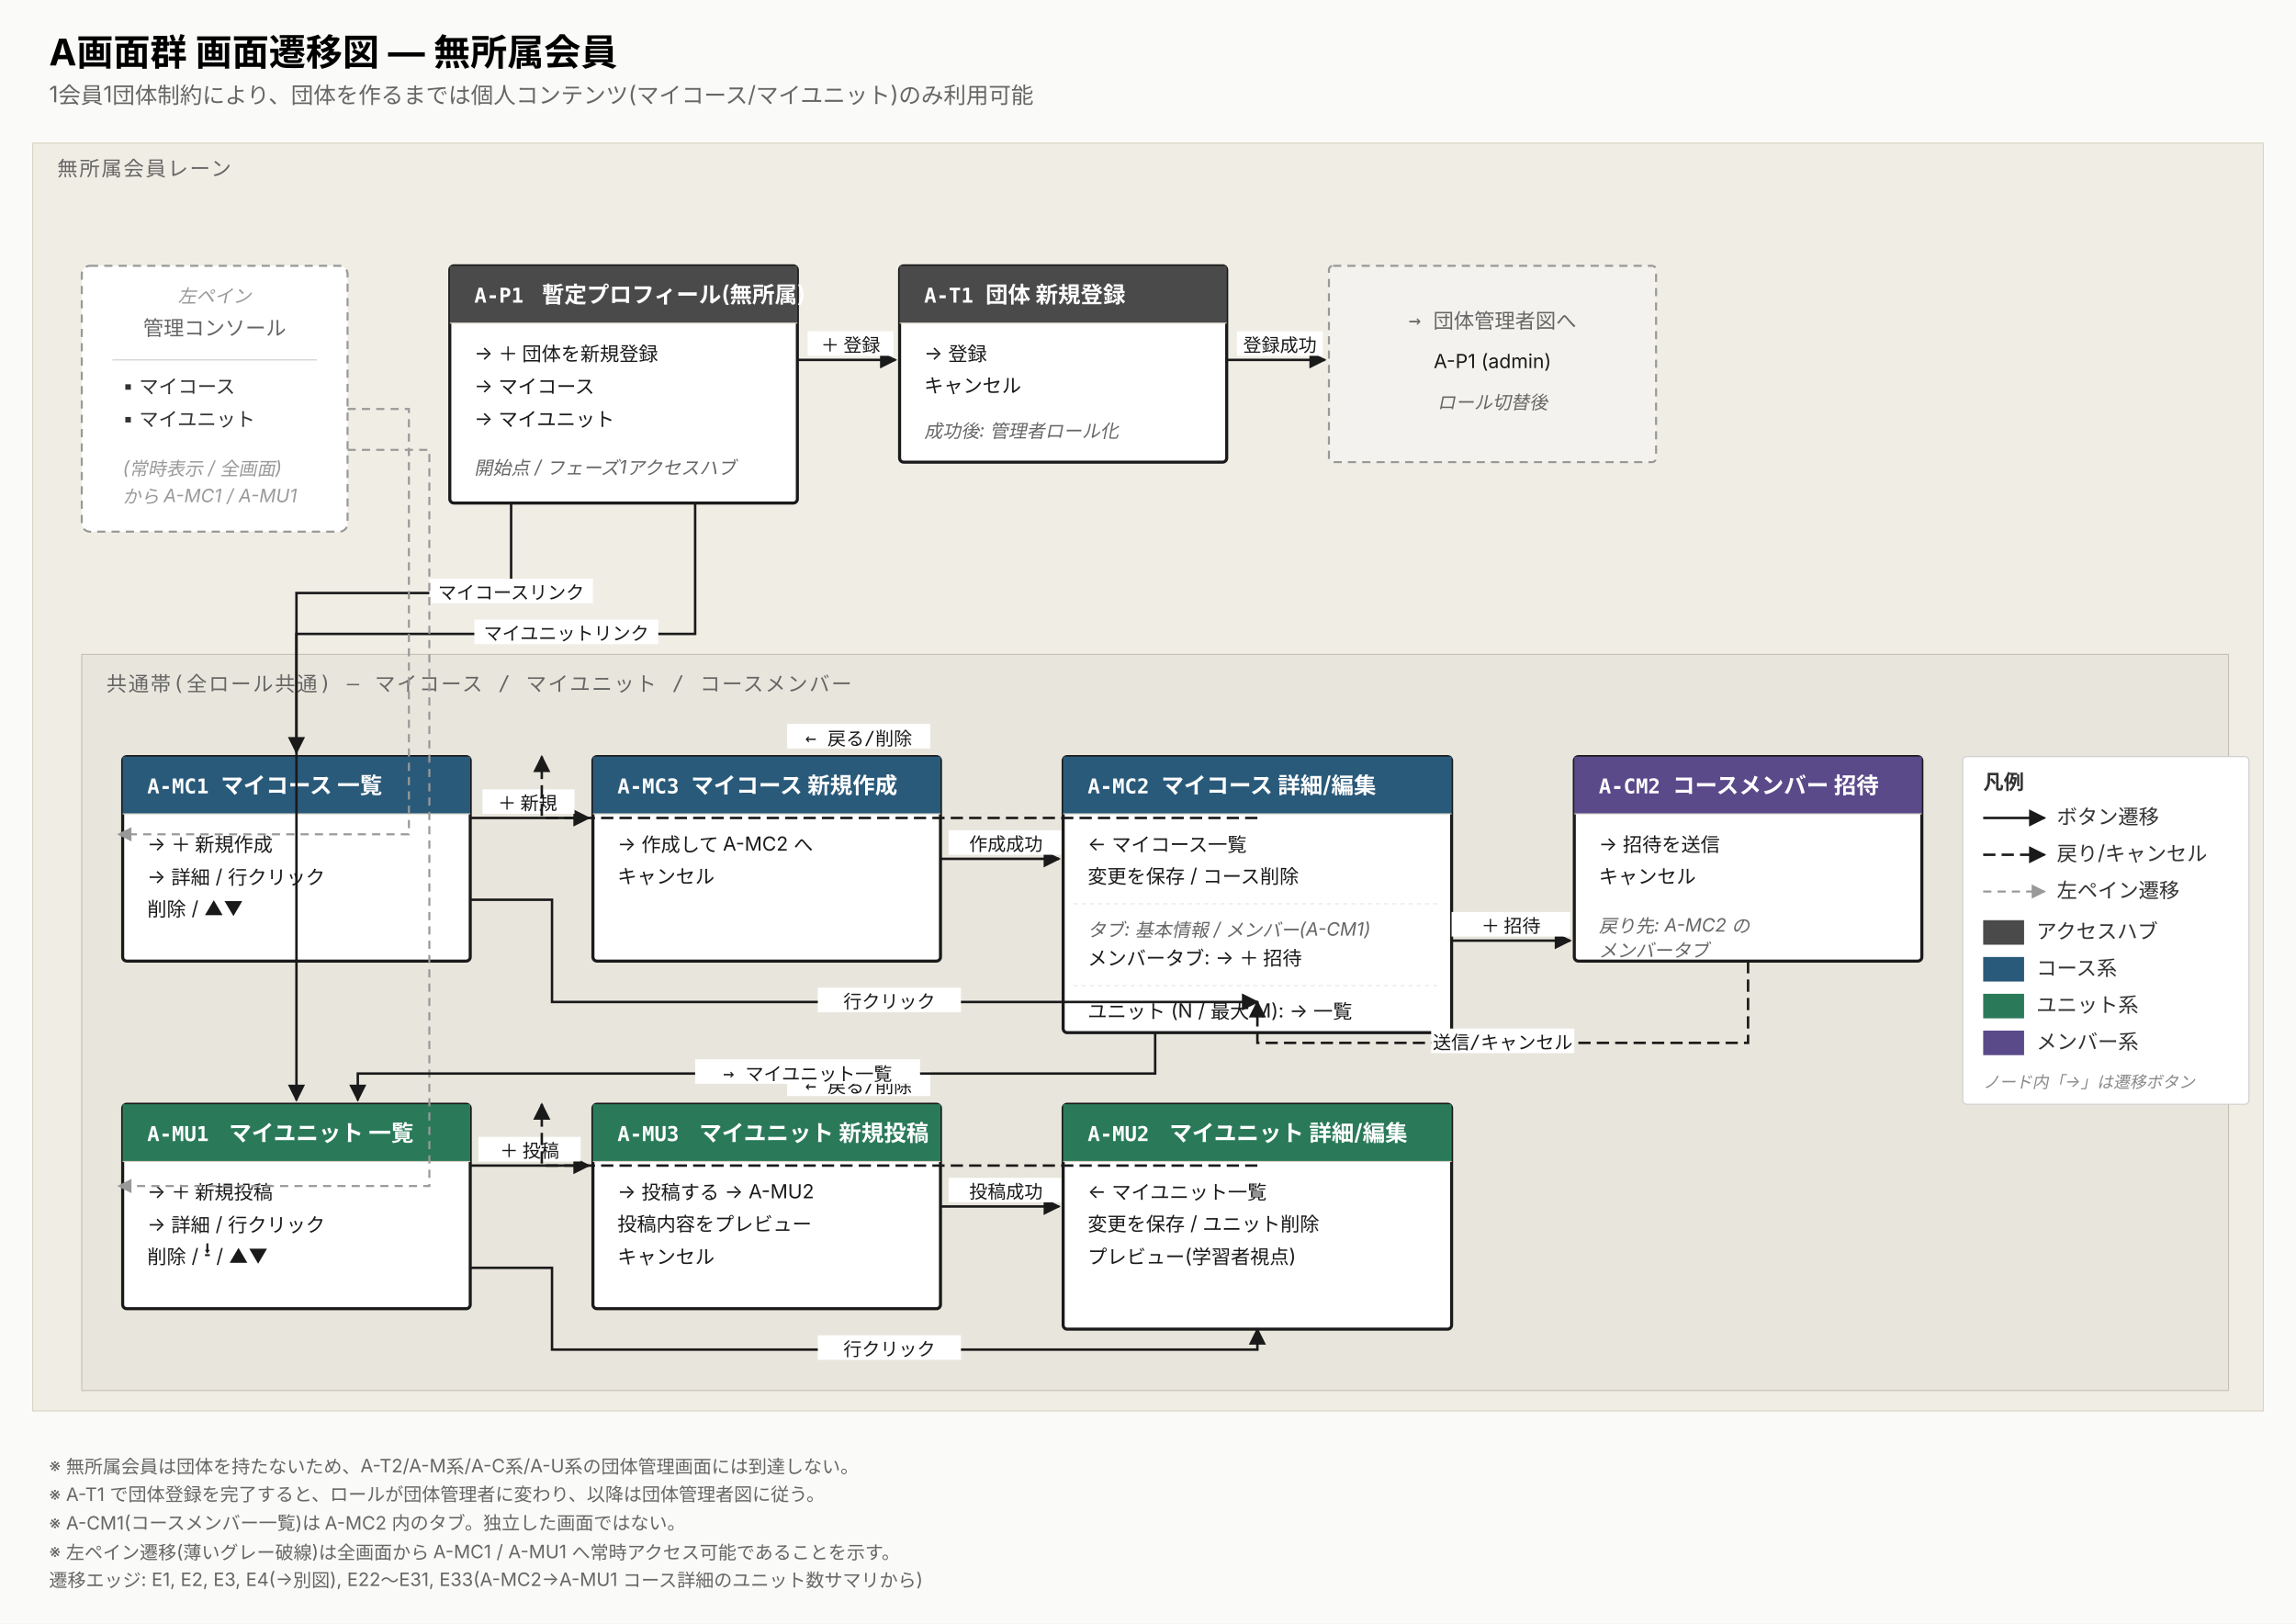
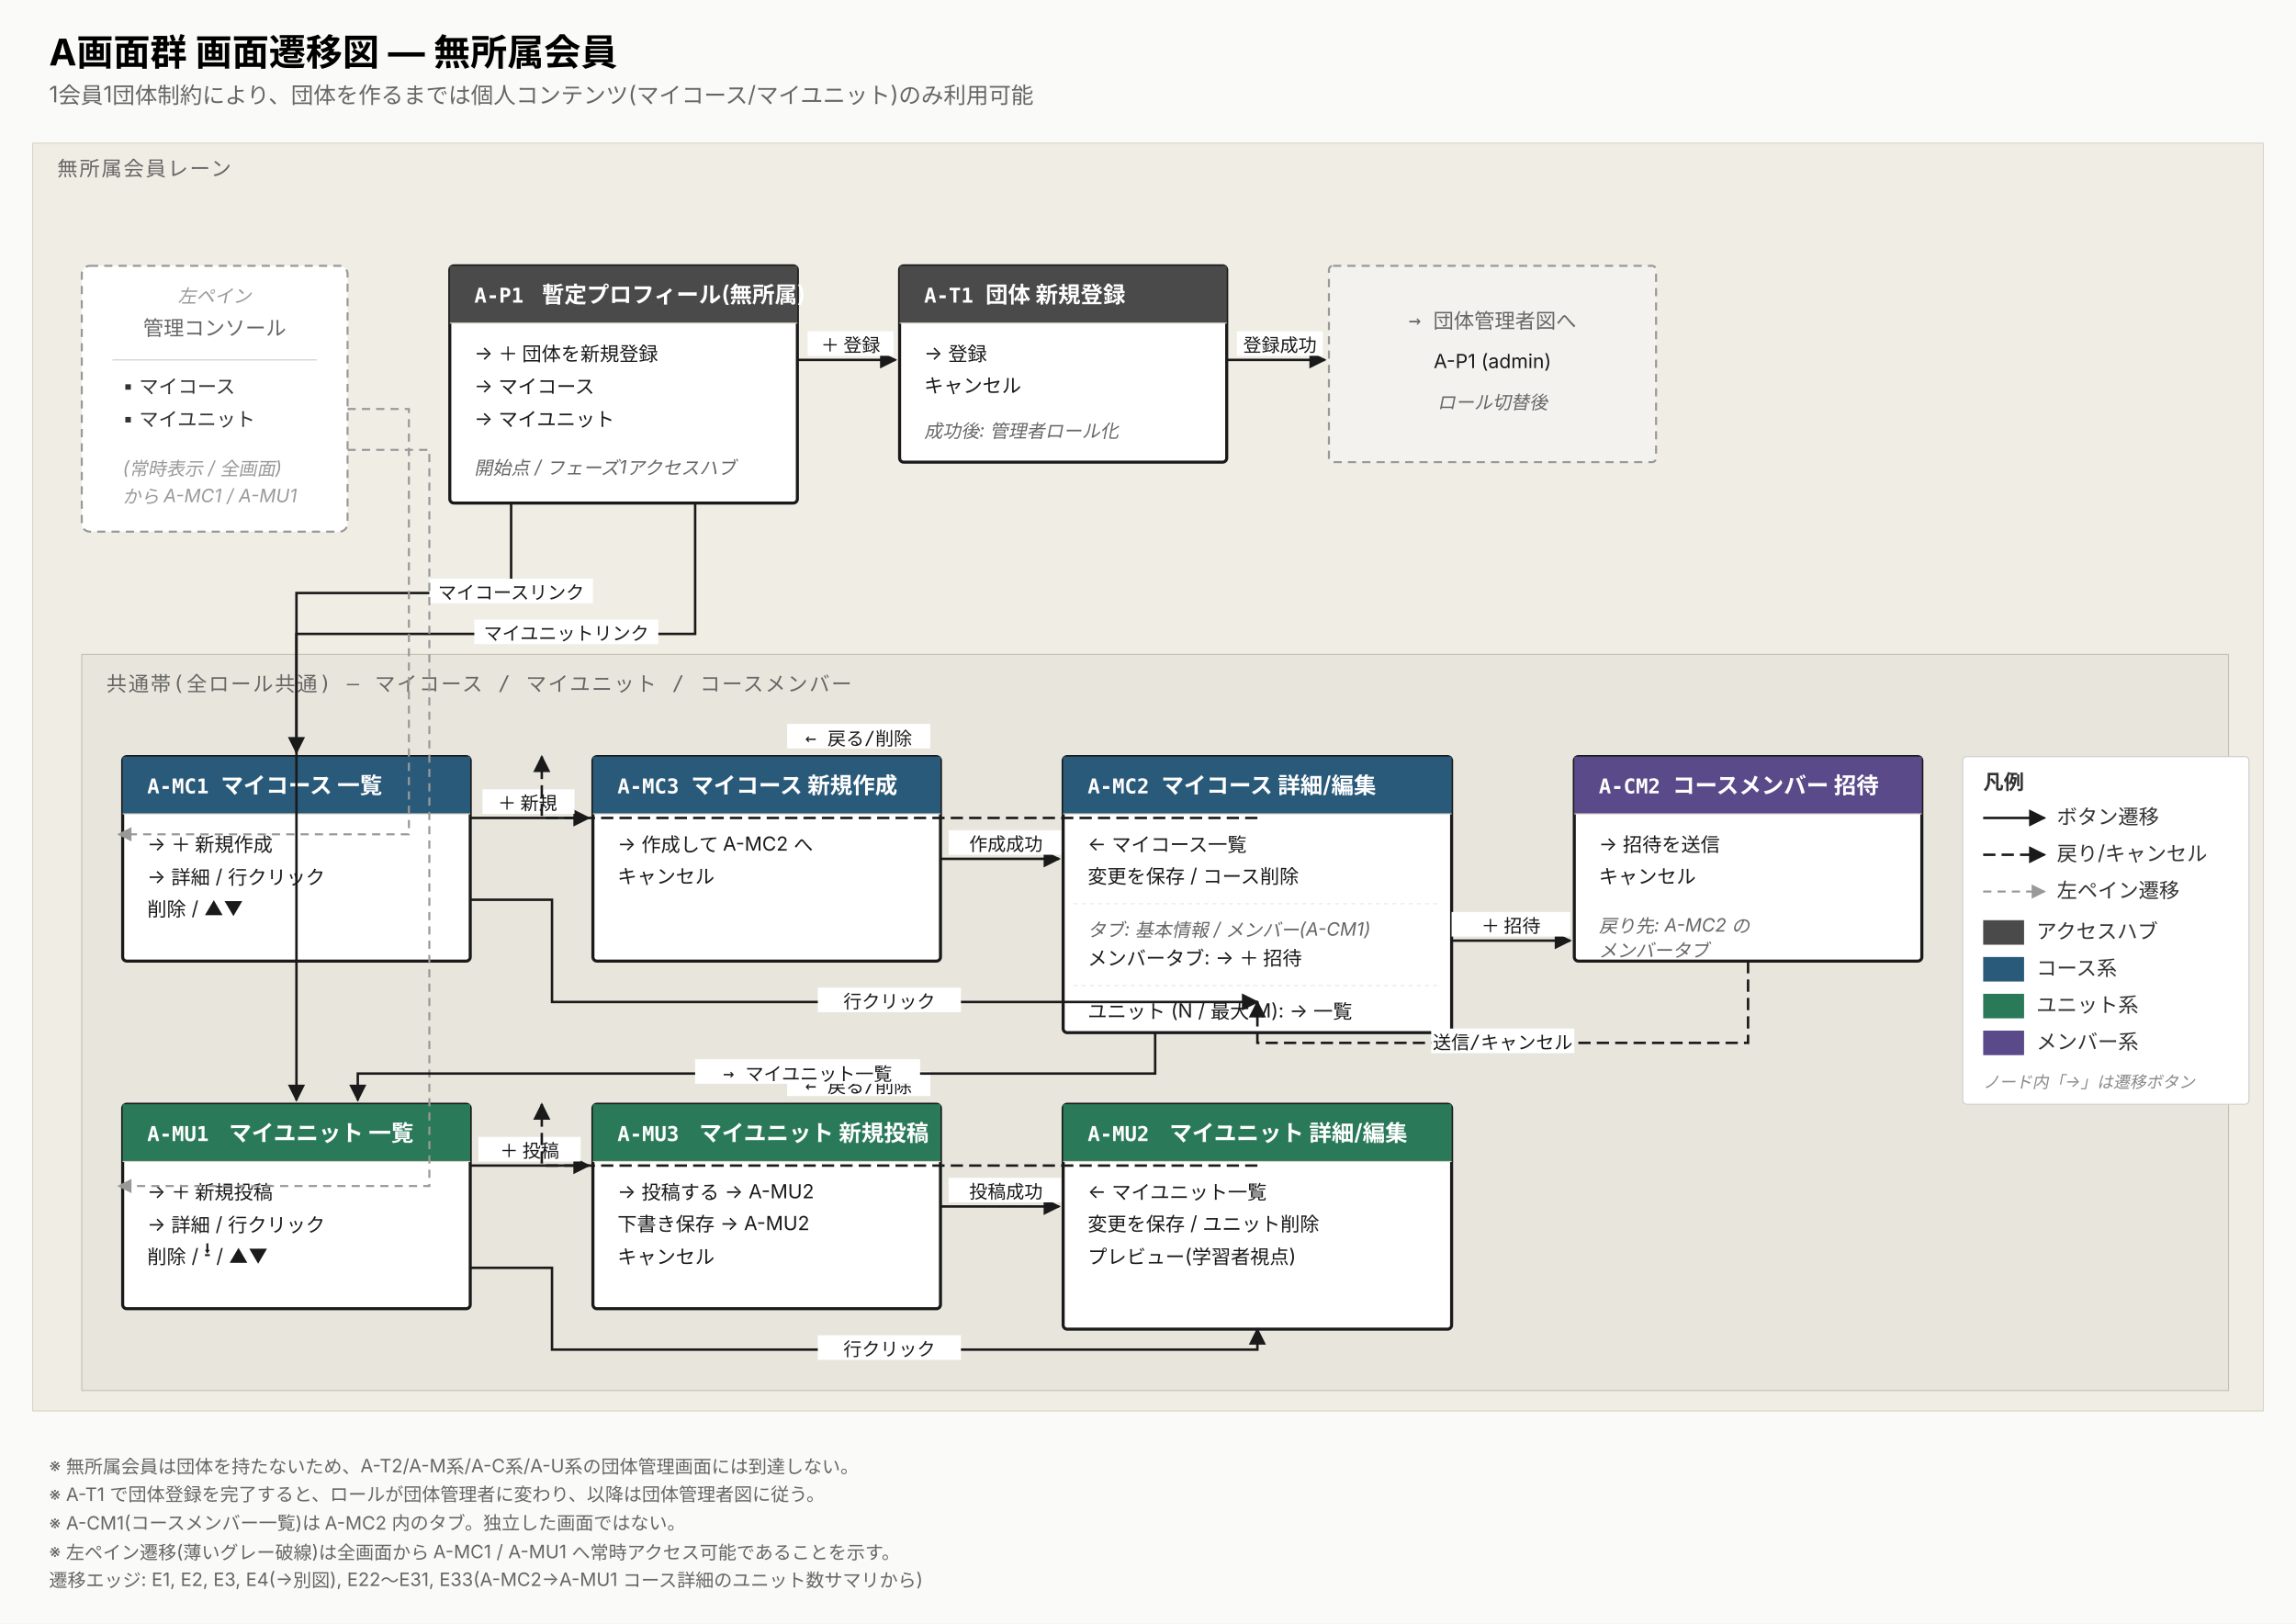
<svg xmlns="http://www.w3.org/2000/svg" viewBox="0 0 1123 794" font-family="-apple-system, BlinkMacSystemFont, 'Helvetica Neue', 'Hiragino Sans', 'Yu Gothic', sans-serif" font-size="11">
  <defs>
    <marker id="arrow" viewBox="0 0 10 10" refX="9" refY="5" markerWidth="7" markerHeight="7" orient="auto-start-reverse">
      <path d="M 0 0 L 10 5 L 0 10 z" fill="#1a1a1a" />
    </marker>
    <marker id="arrow-dashed" viewBox="0 0 10 10" refX="9" refY="5" markerWidth="7" markerHeight="7" orient="auto-start-reverse">
      <path d="M 0 0 L 10 5 L 0 10 z" fill="#999" />
    </marker>
    <style>
      .title { font-size: 18px; font-weight: 700; }
      .subtitle { font-size: 11px; fill: #666; }
      .lane-label { font-size: 10px; fill: #666; font-family: ui-monospace, Menlo, monospace; text-transform: uppercase; letter-spacing: 0.08em; }
      .node-id { font-size: 10px; font-family: ui-monospace, Menlo, monospace; fill: #fff; font-weight: 600; }
      .node-name { font-size: 11px; fill: #fff; font-weight: 600; }
      .node-btn { font-size: 9.5px; fill: #1a1a1a; }
      .node-tab { font-size: 9px; fill: #666; font-style: italic; }
      .edge-label { font-size: 9px; fill: #1a1a1a; font-family: ui-monospace, Menlo, monospace; }
      .edge-label-bg { fill: #fff; }
      .sidebar-label { font-size: 9px; fill: #999; font-style: italic; }
      .legend-text { font-size: 10px; fill: #333; }
      .note-text { font-size: 9px; fill: #666; }
    </style>
  </defs>
  <rect width="1123" height="794" fill="#fafaf8" />
  <text x="24" y="32" class="title">A画面群 画面遷移図 — 無所属会員</text>
  <text x="24" y="50" class="subtitle">1会員1団体制約により、団体を作るまでは個人コンテンツ(マイコース/マイユニット)のみ利用可能</text>
  <rect x="16" y="70" width="1091" height="620" fill="#f0ede5" stroke="#d8d3c4" stroke-width="0.5" />
  <text x="28" y="86" class="lane-label">無所属会員レーン</text>
  <g>
    <rect x="40" y="130" width="130" height="130" fill="#fff" stroke="#999" stroke-width="1" stroke-dasharray="4 3" rx="4" />
    <text x="105" y="148" text-anchor="middle" class="sidebar-label">左ペイン</text>
    <text x="105" y="164" text-anchor="middle" font-size="10" fill="#666" font-family="ui-monospace,Menlo,monospace">管理コンソール</text>
    <line x1="55" y1="176" x2="155" y2="176" stroke="#ccc" stroke-width="0.5" />
    <text x="60" y="192" font-size="9.5" fill="#333">▪ マイコース</text>
    <text x="60" y="208" font-size="9.5" fill="#333">▪ マイユニット</text>
    <text x="60" y="232" font-size="9" fill="#999" font-style="italic">(常時表示 / 全画面)</text>
    <text x="60" y="246" font-size="9" fill="#999" font-style="italic">から A-MC1 / A-MU1</text>
  </g>
  <g>
    <rect x="220" y="130" width="170" height="116" fill="#fff" stroke="#1a1a1a" stroke-width="1.5" rx="2" />
    <rect x="220" y="130" width="170" height="28" fill="#4a4a4a" />
    <text x="232" y="148" class="node-id">A-P1</text>
    <text x="265" y="148" class="node-name">暫定プロフィール(無所属)</text>
    <line x1="220" y1="158" x2="390" y2="158" stroke="#d8d3c4" stroke-width="0.5" />
    <text x="232" y="176" class="node-btn">→ ＋ 団体を新規登録</text>
    <text x="232" y="192" class="node-btn">→ マイコース</text>
    <text x="232" y="208" class="node-btn">→ マイユニット</text>
    <text x="232" y="232" class="node-tab">開始点 / フェーズ1アクセスハブ</text>
  </g>
  <g>
    <rect x="440" y="130" width="160" height="96" fill="#fff" stroke="#1a1a1a" stroke-width="1.5" rx="2" />
    <rect x="440" y="130" width="160" height="28" fill="#4a4a4a" />
    <text x="452" y="148" class="node-id">A-T1</text>
    <text x="482" y="148" class="node-name">団体 新規登録</text>
    <line x1="440" y1="158" x2="600" y2="158" stroke="#d8d3c4" stroke-width="0.5" />
    <text x="452" y="176" class="node-btn">→ 登録</text>
    <text x="452" y="192" class="node-btn">キャンセル</text>
    <text x="452" y="214" class="node-tab">成功後: 管理者ロール化</text>
  </g>
  <g>
    <rect x="650" y="130" width="160" height="96" fill="#f4f2ee" stroke="#999" stroke-width="1" stroke-dasharray="4 3" rx="2" />
    <text x="730" y="160" text-anchor="middle" font-size="10" fill="#666" font-family="ui-monospace,Menlo,monospace">→ 団体管理者図へ</text>
    <text x="730" y="180" text-anchor="middle" class="node-btn">A-P1 (admin)</text>
    <text x="730" y="200" text-anchor="middle" class="node-tab">ロール切替後</text>
  </g>
  <g>
    <rect x="40" y="320" width="1050" height="360" fill="#e8e6dc" stroke="#c4bfb0" stroke-width="0.5" />
    <text x="52" y="338" class="lane-label">共通帯(全ロール共通) — マイコース / マイユニット / コースメンバー</text>
  </g>
  <g>
    <rect x="60" y="370" width="170" height="100" fill="#fff" stroke="#1a1a1a" stroke-width="1.5" rx="2" />
    <rect x="60" y="370" width="170" height="28" fill="#2a5a7a" />
    <text x="72" y="388" class="node-id">A-MC1</text>
    <text x="108" y="388" class="node-name">マイコース 一覧</text>
    <line x1="60" y1="398" x2="230" y2="398" stroke="#d8d3c4" stroke-width="0.5" />
    <text x="72" y="416" class="node-btn">→ ＋ 新規作成</text>
    <text x="72" y="432" class="node-btn">→ 詳細 / 行クリック</text>
    <text x="72" y="448" class="node-btn">削除 / ▲▼</text>
  </g>
  <g>
    <rect x="290" y="370" width="170" height="100" fill="#fff" stroke="#1a1a1a" stroke-width="1.5" rx="2" />
    <rect x="290" y="370" width="170" height="28" fill="#2a5a7a" />
    <text x="302" y="388" class="node-id">A-MC3</text>
    <text x="338" y="388" class="node-name">マイコース 新規作成</text>
    <line x1="290" y1="398" x2="460" y2="398" stroke="#d8d3c4" stroke-width="0.5" />
    <text x="302" y="416" class="node-btn">→ 作成して A-MC2 へ</text>
    <text x="302" y="432" class="node-btn">キャンセル</text>
  </g>
  <g>
    <rect x="520" y="370" width="190" height="135" fill="#fff" stroke="#1a1a1a" stroke-width="1.5" rx="2" />
    <rect x="520" y="370" width="190" height="28" fill="#2a5a7a" />
    <text x="532" y="388" class="node-id">A-MC2</text>
    <text x="568" y="388" class="node-name">マイコース 詳細/編集</text>
    <line x1="520" y1="398" x2="710" y2="398" stroke="#d8d3c4" stroke-width="0.5" />
    <text x="532" y="416" class="node-btn">← マイコース一覧</text>
    <text x="532" y="432" class="node-btn">変更を保存 / コース削除</text>
    <line x1="525" y1="442" x2="705" y2="442" stroke="#d8d3c4" stroke-width="0.3" stroke-dasharray="2 2" />
    <text x="532" y="458" class="node-tab">タブ: 基本情報 / メンバー(A-CM1)</text>
    <text x="532" y="472" class="node-btn">メンバータブ: → ＋ 招待</text>
    <line x1="525" y1="482" x2="705" y2="482" stroke="#d8d3c4" stroke-width="0.3" stroke-dasharray="2 2" />
    <text x="532" y="498" class="node-btn">ユニット (N / 最大 M): → 一覧</text>
  </g>
  <g>
    <rect x="770" y="370" width="170" height="100" fill="#fff" stroke="#1a1a1a" stroke-width="1.5" rx="2" />
    <rect x="770" y="370" width="170" height="28" fill="#5a4a8a" />
    <text x="782" y="388" class="node-id">A-CM2</text>
    <text x="818" y="388" class="node-name">コースメンバー 招待</text>
    <line x1="770" y1="398" x2="940" y2="398" stroke="#d8d3c4" stroke-width="0.5" />
    <text x="782" y="416" class="node-btn">→ 招待を送信</text>
    <text x="782" y="432" class="node-btn">キャンセル</text>
    <text x="782" y="456" class="node-tab">戻り先: A-MC2 の</text>
    <text x="782" y="468" class="node-tab">メンバータブ</text>
  </g>
  <g>
    <rect x="60" y="540" width="170" height="100" fill="#fff" stroke="#1a1a1a" stroke-width="1.5" rx="2" />
    <rect x="60" y="540" width="170" height="28" fill="#2a7a5a" />
    <text x="72" y="558" class="node-id">A-MU1</text>
    <text x="112" y="558" class="node-name">マイユニット 一覧</text>
    <line x1="60" y1="568" x2="230" y2="568" stroke="#d8d3c4" stroke-width="0.5" />
    <text x="72" y="586" class="node-btn">→ ＋ 新規投稿</text>
    <text x="72" y="602" class="node-btn">→ 詳細 / 行クリック</text>
    <text x="72" y="618" class="node-btn">削除 / ⭳ / ▲▼</text>
  </g>
  <g>
    <rect x="290" y="540" width="170" height="100" fill="#fff" stroke="#1a1a1a" stroke-width="1.5" rx="2" />
    <rect x="290" y="540" width="170" height="28" fill="#2a7a5a" />
    <text x="302" y="558" class="node-id">A-MU3</text>
    <text x="342" y="558" class="node-name">マイユニット 新規投稿</text>
    <line x1="290" y1="568" x2="460" y2="568" stroke="#d8d3c4" stroke-width="0.5" />
    <text x="302" y="586" class="node-btn">→ 投稿する → A-MU2</text>
-     <text x="302" y="602" class="node-btn">投稿内容をプレビュー</text>
+     <text x="302" y="602" class="node-btn">下書き保存 → A-MU2</text>
    <text x="302" y="618" class="node-btn">キャンセル</text>
  </g>
  <g>
    <rect x="520" y="540" width="190" height="110" fill="#fff" stroke="#1a1a1a" stroke-width="1.5" rx="2" />
    <rect x="520" y="540" width="190" height="28" fill="#2a7a5a" />
    <text x="532" y="558" class="node-id">A-MU2</text>
    <text x="572" y="558" class="node-name">マイユニット 詳細/編集</text>
    <line x1="520" y1="568" x2="710" y2="568" stroke="#d8d3c4" stroke-width="0.5" />
    <text x="532" y="586" class="node-btn">← マイユニット一覧</text>
    <text x="532" y="602" class="node-btn">変更を保存 / ユニット削除</text>
    <text x="532" y="618" class="node-btn">プレビュー(学習者視点)</text>
  </g>
  <g>
    <line x1="390" y1="176" x2="438" y2="176" stroke="#1a1a1a" stroke-width="1.2" marker-end="url(#arrow)" />
    <rect x="395" y="162" width="42" height="12" class="edge-label-bg" />
    <text x="416" y="172" text-anchor="middle" class="edge-label">＋ 登録</text>
  </g>
  <g>
    <line x1="600" y1="176" x2="648" y2="176" stroke="#1a1a1a" stroke-width="1.2" marker-end="url(#arrow)" />
    <rect x="605" y="162" width="42" height="12" class="edge-label-bg" />
    <text x="626" y="172" text-anchor="middle" class="edge-label">登録成功</text>
  </g>
  <g>
    <path d="M 250 246 L 250 290 L 145 290 L 145 368" stroke="#1a1a1a" stroke-width="1.2" fill="none" marker-end="url(#arrow)" />
    <rect x="210" y="283" width="80" height="12" class="edge-label-bg" />
    <text x="250" y="293" text-anchor="middle" class="edge-label">マイコースリンク</text>
  </g>
  <g>
    <path d="M 340 246 L 340 310 L 145 310 L 145 538" stroke="#1a1a1a" stroke-width="1.2" fill="none" marker-end="url(#arrow)" />
    <rect x="232" y="303" width="90" height="12" class="edge-label-bg" />
    <text x="277" y="313" text-anchor="middle" class="edge-label">マイユニットリンク</text>
  </g>
  <g>
    <path d="M 170 200 L 200 200 L 200 408 L 58 408" stroke="#999" stroke-width="1" stroke-dasharray="4 3" fill="none" marker-end="url(#arrow-dashed)" />
  </g>
  <g>
    <path d="M 170 220 L 210 220 L 210 580 L 58 580" stroke="#999" stroke-width="1" stroke-dasharray="4 3" fill="none" marker-end="url(#arrow-dashed)" />
  </g>
  <g>
    <line x1="230" y1="400" x2="288" y2="400" stroke="#1a1a1a" stroke-width="1.2" marker-end="url(#arrow)" />
    <rect x="236" y="386" width="45" height="12" class="edge-label-bg" />
    <text x="258" y="396" text-anchor="middle" class="edge-label">＋ 新規</text>
  </g>
  <g>
    <path d="M 230 440 L 270 440 L 270 490 L 610 490 L 615 490" stroke="#1a1a1a" stroke-width="1.2" fill="none" marker-end="url(#arrow)" />
    <rect x="400" y="483" width="70" height="12" class="edge-label-bg" />
    <text x="435" y="493" text-anchor="middle" class="edge-label">行クリック</text>
  </g>
  <g>
    <line x1="460" y1="420" x2="518" y2="420" stroke="#1a1a1a" stroke-width="1.2" marker-end="url(#arrow)" />
    <rect x="464" y="406" width="55" height="12" class="edge-label-bg" />
    <text x="492" y="416" text-anchor="middle" class="edge-label">作成成功</text>
  </g>
  <g>
    <path d="M 615 400 L 265 400 L 265 370" stroke="#1a1a1a" stroke-width="1.2" stroke-dasharray="6 3" fill="none" marker-end="url(#arrow)" />
    <rect x="385" y="354" width="70" height="12" class="edge-label-bg" />
    <text x="420" y="364" text-anchor="middle" class="edge-label">← 戻る/削除</text>
  </g>
  <g>
    <line x1="710" y1="460" x2="768" y2="460" stroke="#1a1a1a" stroke-width="1.2" marker-end="url(#arrow)" />
    <rect x="710" y="446" width="58" height="12" class="edge-label-bg" />
    <text x="739" y="456" text-anchor="middle" class="edge-label">＋ 招待</text>
  </g>
  <g>
    <path d="M 855 470 L 855 510 L 615 510 L 615 490" stroke="#1a1a1a" stroke-width="1.2" stroke-dasharray="6 3" fill="none" marker-end="url(#arrow)" />
    <rect x="700" y="503" width="70" height="12" class="edge-label-bg" />
    <text x="735" y="513" text-anchor="middle" class="edge-label">送信/キャンセル</text>
  </g>
  <g>
    <line x1="230" y1="570" x2="288" y2="570" stroke="#1a1a1a" stroke-width="1.2" marker-end="url(#arrow)" />
    <rect x="234" y="556" width="50" height="12" class="edge-label-bg" />
    <text x="259" y="566" text-anchor="middle" class="edge-label">＋ 投稿</text>
  </g>
  <g>
    <path d="M 230 620 L 270 620 L 270 660 L 615 660 L 615 650" stroke="#1a1a1a" stroke-width="1.2" fill="none" marker-end="url(#arrow)" />
    <rect x="400" y="653" width="70" height="12" class="edge-label-bg" />
    <text x="435" y="663" text-anchor="middle" class="edge-label">行クリック</text>
  </g>
  <g>
    <line x1="460" y1="590" x2="518" y2="590" stroke="#1a1a1a" stroke-width="1.2" marker-end="url(#arrow)" />
    <rect x="464" y="576" width="55" height="12" class="edge-label-bg" />
    <text x="492" y="586" text-anchor="middle" class="edge-label">投稿成功</text>
  </g>
  <g>
    <path d="M 615 570 L 265 570 L 265 540" stroke="#1a1a1a" stroke-width="1.2" stroke-dasharray="6 3" fill="none" marker-end="url(#arrow)" />
    <rect x="385" y="524" width="70" height="12" class="edge-label-bg" />
    <text x="420" y="534" text-anchor="middle" class="edge-label">← 戻る/削除</text>
  </g>
  <g>
    <path d="M 565 505 L 565 525 L 175 525 L 175 538" stroke="#1a1a1a" stroke-width="1.2" fill="none" marker-end="url(#arrow)" />
    <rect x="340" y="518" width="110" height="12" class="edge-label-bg" />
    <text x="395" y="528" text-anchor="middle" class="edge-label">→ マイユニット一覧</text>
  </g>
  <g transform="translate(960, 370)">
    <rect x="0" y="0" width="140" height="170" fill="#fff" stroke="#ccc" stroke-width="0.5" rx="2" />
    <text x="10" y="16" font-size="10" font-weight="600" fill="#333">凡例</text>
    <line x1="10" y1="30" x2="40" y2="30" stroke="#1a1a1a" stroke-width="1.2" marker-end="url(#arrow)" />
    <text x="46" y="33" class="legend-text">ボタン遷移</text>
    <line x1="10" y1="48" x2="40" y2="48" stroke="#1a1a1a" stroke-width="1.2" stroke-dasharray="6 3" marker-end="url(#arrow)" />
    <text x="46" y="51" class="legend-text">戻り/キャンセル</text>
    <line x1="10" y1="66" x2="40" y2="66" stroke="#999" stroke-width="1" stroke-dasharray="4 3" marker-end="url(#arrow-dashed)" />
    <text x="46" y="69" class="legend-text">左ペイン遷移</text>
    <rect x="10" y="80" width="20" height="12" fill="#4a4a4a" />
    <text x="36" y="89" class="legend-text">アクセスハブ</text>
    <rect x="10" y="98" width="20" height="12" fill="#2a5a7a" />
    <text x="36" y="107" class="legend-text">コース系</text>
    <rect x="10" y="116" width="20" height="12" fill="#2a7a5a" />
    <text x="36" y="125" class="legend-text">ユニット系</text>
    <rect x="10" y="134" width="20" height="12" fill="#5a4a8a" />
    <text x="36" y="143" class="legend-text">メンバー系</text>
    <text x="10" y="162" font-size="8" fill="#888" font-style="italic">ノード内「→」は遷移ボタン</text>
  </g>
  <text x="24" y="720" class="note-text">※ 無所属会員は団体を持たないため、A-T2/A-M系/A-C系/A-U系の団体管理画面には到達しない。</text>
  <text x="24" y="734" class="note-text">※ A-T1 で団体登録を完了すると、ロールが団体管理者に変わり、以降は団体管理者図に従う。</text>
  <text x="24" y="748" class="note-text">※ A-CM1(コースメンバー一覧)は A-MC2 内のタブ。独立した画面ではない。</text>
  <text x="24" y="762" class="note-text">※ 左ペイン遷移(薄いグレー破線)は全画面から A-MC1 / A-MU1 へ常時アクセス可能であることを示す。</text>
  <text x="24" y="776" class="note-text">遷移エッジ: E1, E2, E3, E4(→別図), E22〜E31, E33(A-MC2→A-MU1 コース詳細のユニット数サマリから)</text>
</svg>
